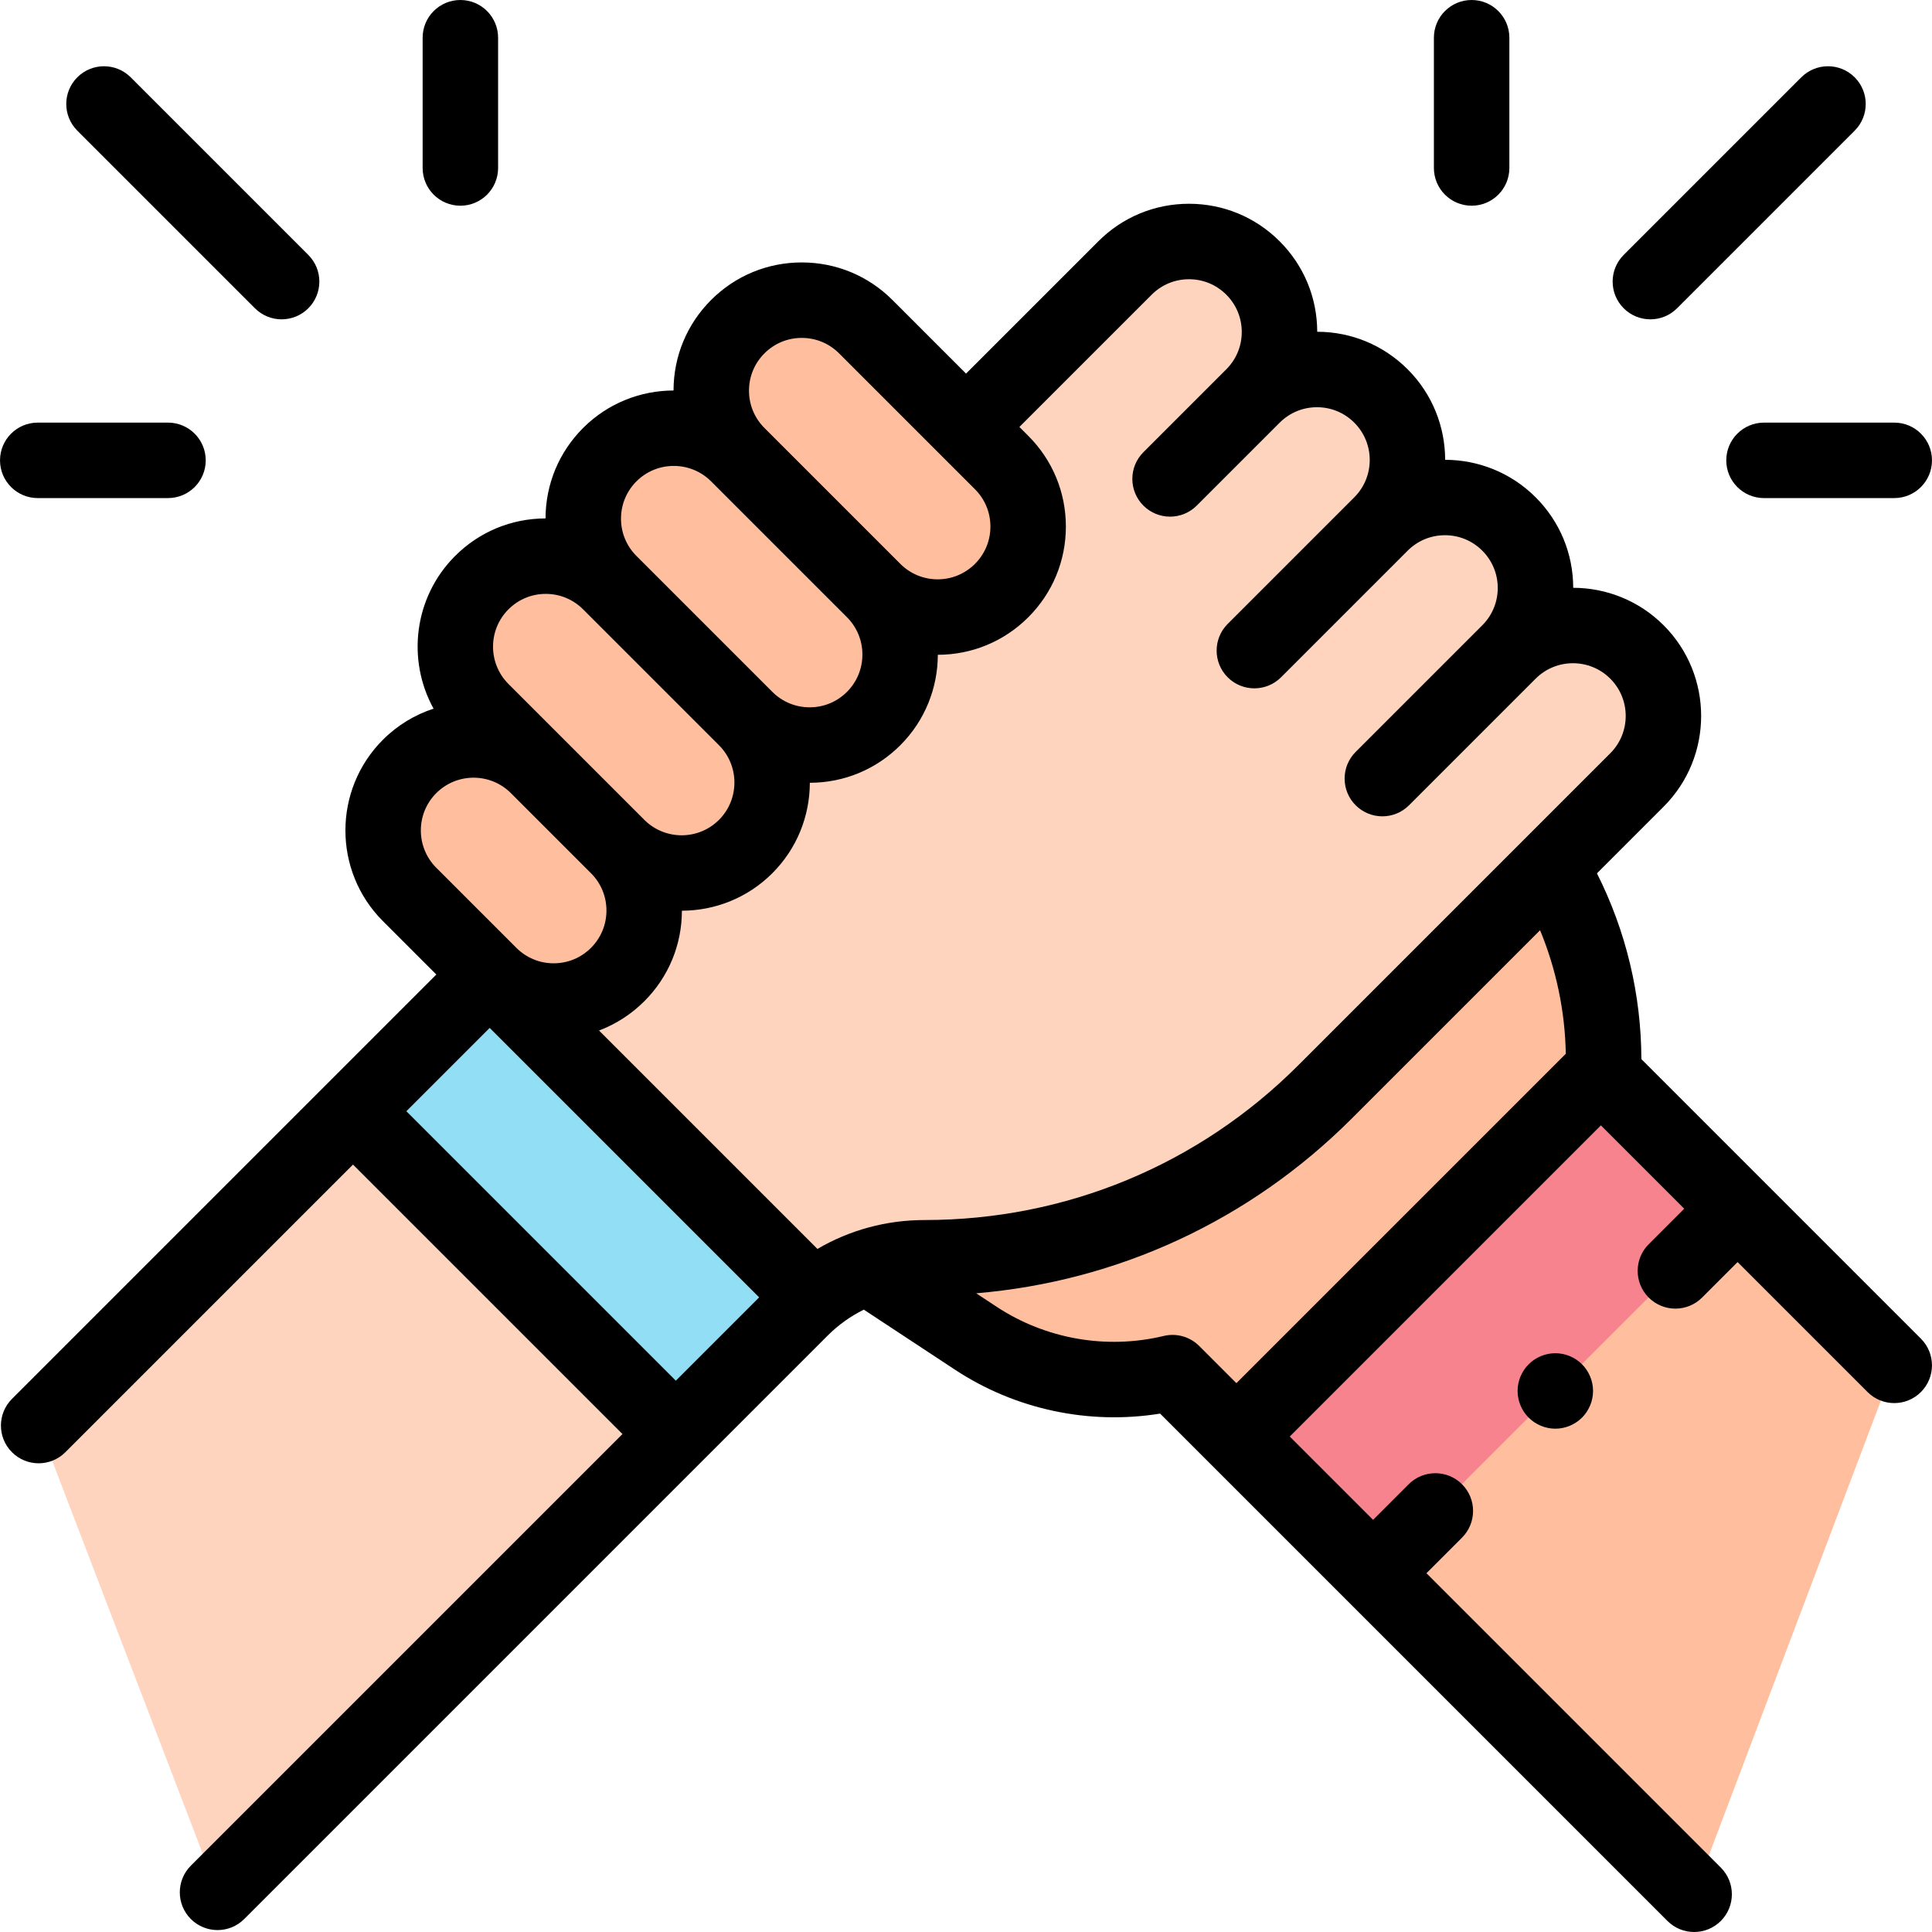
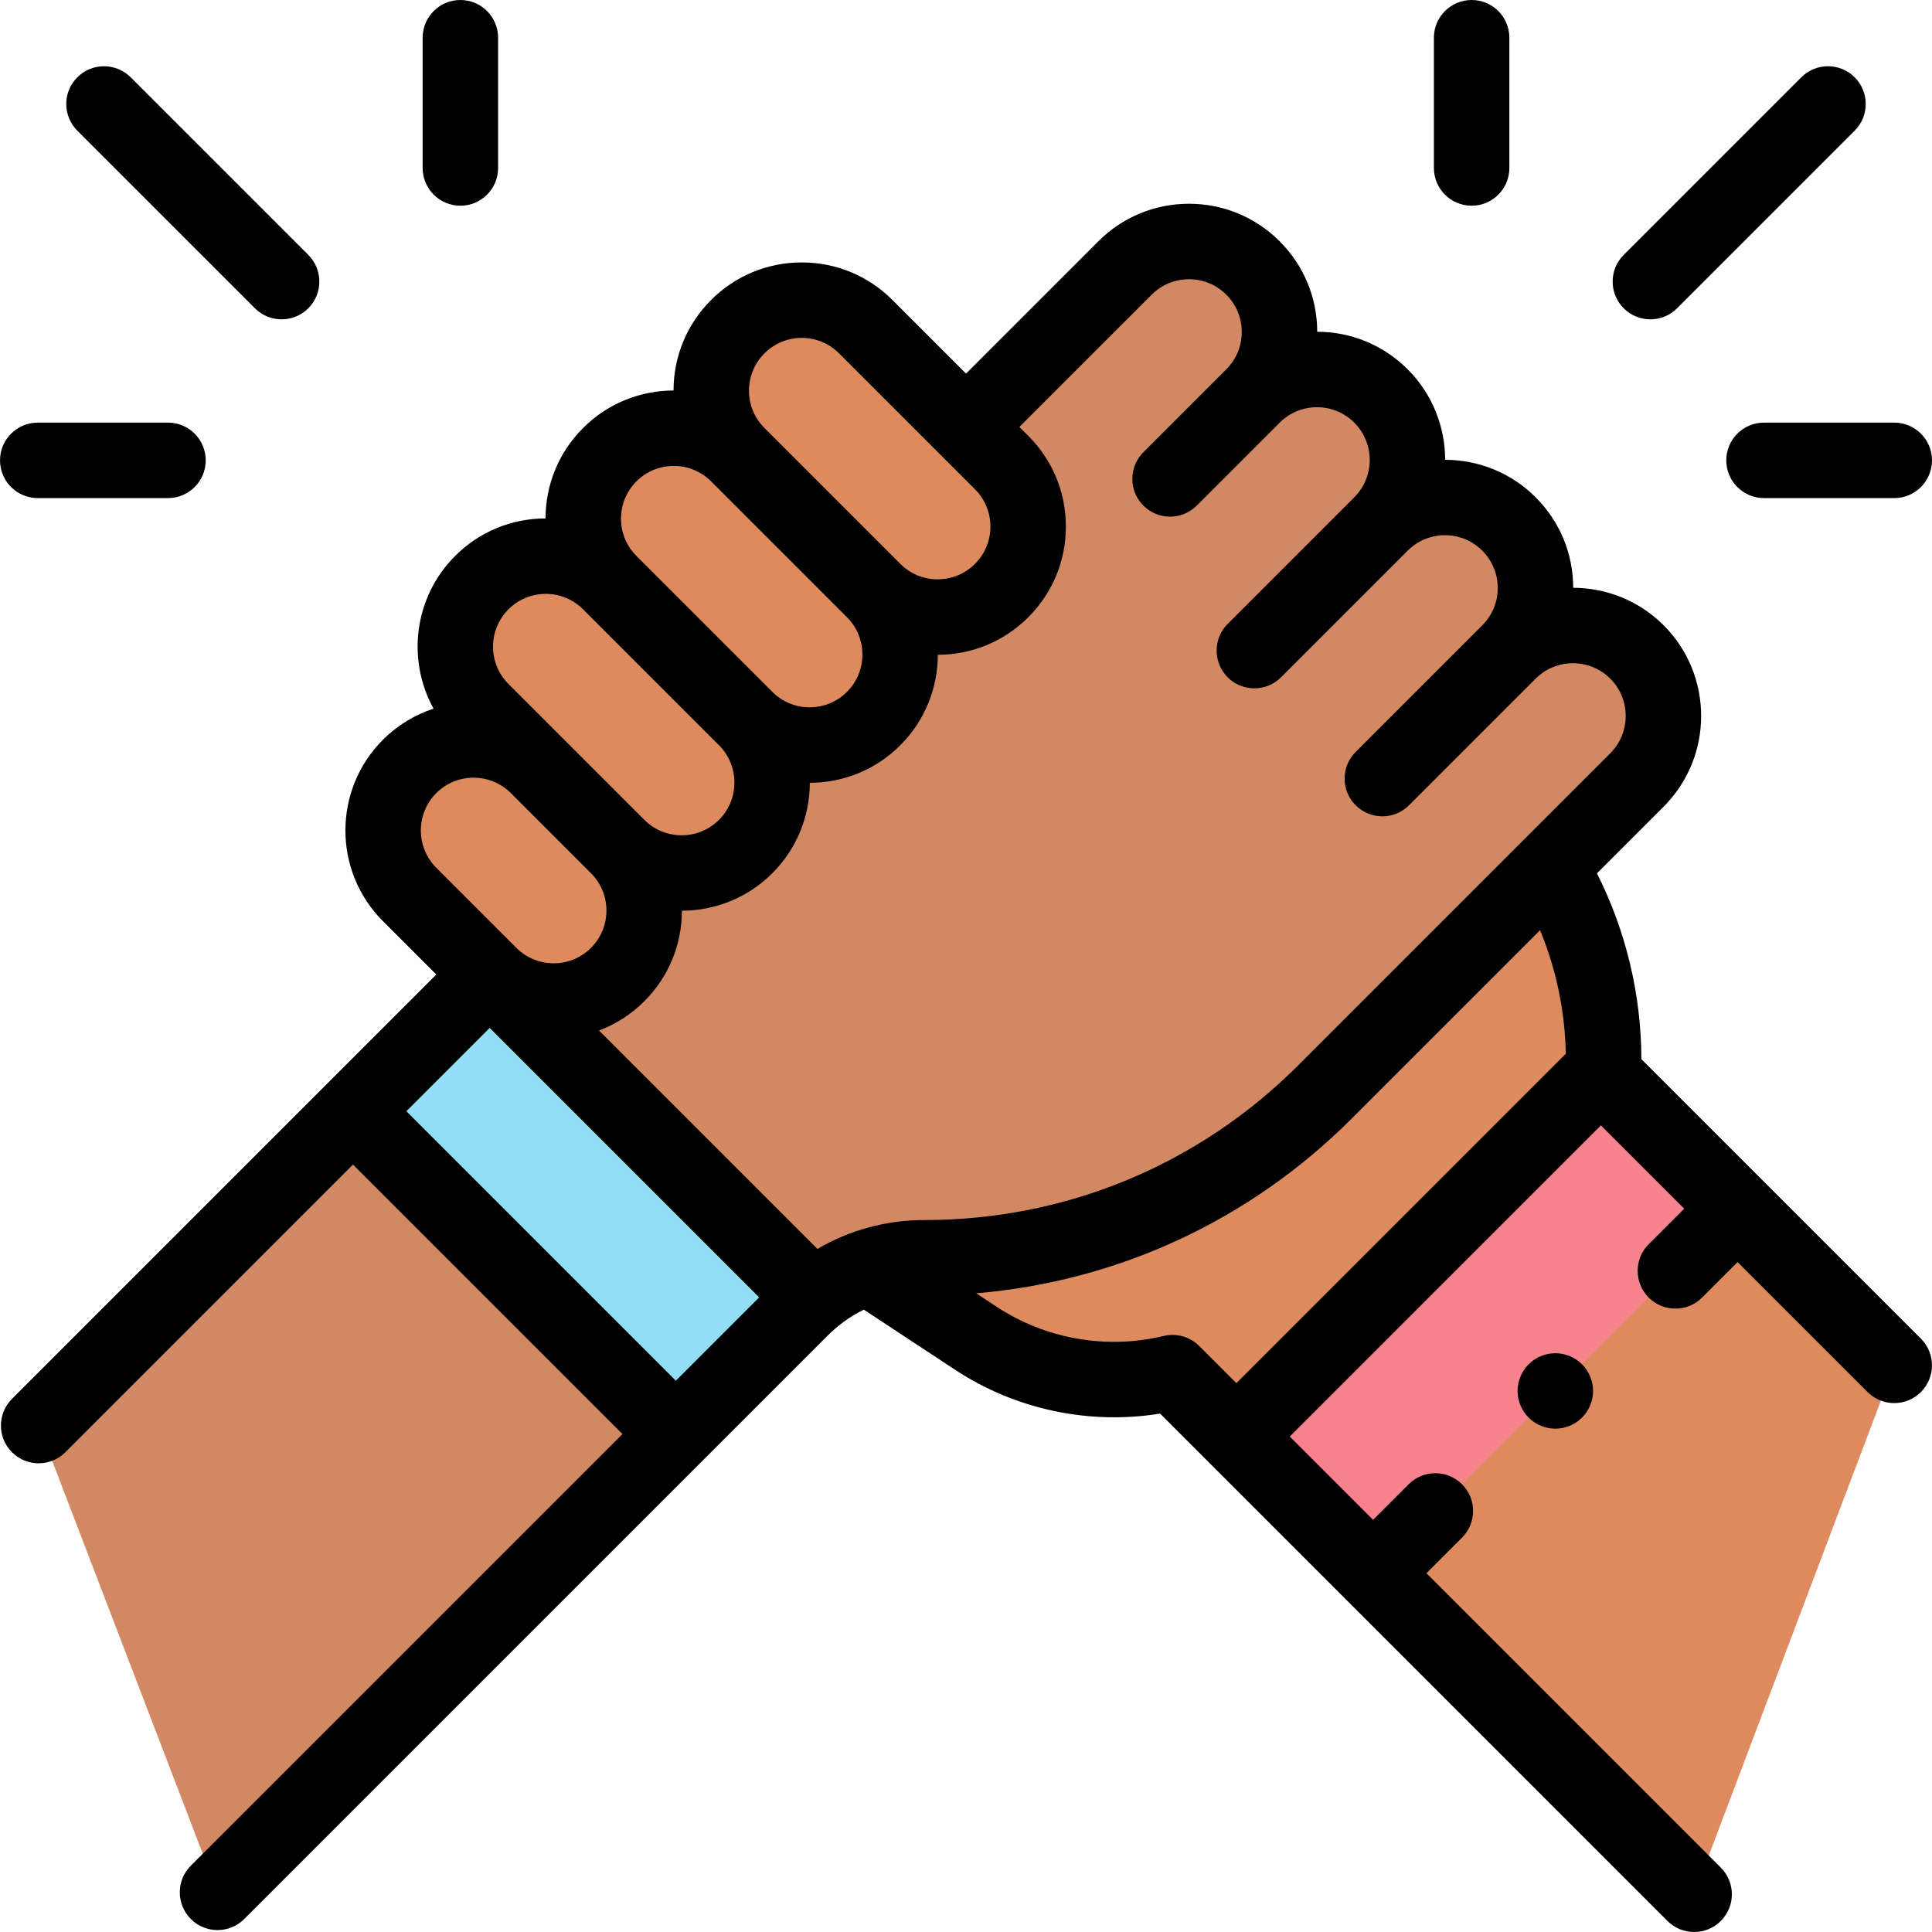
- <svg xmlns="http://www.w3.org/2000/svg" id="Capa_1" enable-background="new 0 0 512.01 512.01" height="512" viewBox="0 0 512.01 512.01" width="512">
-   <g id="XMLID_2112_">
-     <path id="XMLID_3003_" d="m232.213 337.267 26.407 17.394c15.362 10.118 34.23 13.417 52.114 9.111l138.239 138.239 53.032-140.171-85.521-85.521c0-15.854-1.916-31.511-5.621-46.66z" fill="#ffbf9e" />
-     <path id="XMLID_1432_" d="m433.819 172.783c-9.367-9.367-24.553-9.367-33.919 0 9.366-9.367 9.366-24.553 0-33.919-9.367-9.366-24.553-9.366-33.919 0 9.367-9.366 9.367-24.553 0-33.919-9.366-9.367-24.553-9.367-33.919 0 9.366-9.367 9.366-24.553 0-33.919-9.367-9.366-24.553-9.366-33.919 0l-41.543 41.543-126.826 145.695-119.53 119.53 47.406 123.706 154.604-154.604c8.688-8.688 20.473-13.57 32.76-13.57 39.813 0 77.996-15.816 106.149-43.968l82.656-82.656c9.367-9.366 9.367-24.553 0-33.919z" fill="#ffd4be" />
-     <path id="XMLID_1429_" d="m93.55 294.489 85.556 85.556 33.148-33.148c1.031-1.031 2.11-2.005 3.224-2.928l-85.704-85.704z" fill="#91def5" />
-     <path id="XMLID_1427_" d="m325.768 324.898h136.615v51.229h-136.615z" fill="#f6838d" transform="matrix(.707 -.707 .707 .707 -132.427 381.317)" />
-     <g id="XMLID_2973_" fill="#ffbf9e">
-       <path id="XMLID_2976_" d="m163.694 224.345-36.013-36.013c-9.367-9.367-9.367-24.553 0-33.919 9.367-9.367 24.553-9.367 33.919 0l36.013 36.013c9.367 9.367 9.367 24.553 0 33.919-9.367 9.367-24.553 9.367-33.919 0z" />
-       <path id="XMLID_2975_" d="m197.613 190.426-36.013-36.013c-9.367-9.367-9.367-24.553 0-33.919 9.367-9.367 24.553-9.367 33.919 0l36.013 36.013c9.367 9.367 9.367 24.553 0 33.919-9.366 9.366-24.553 9.366-33.919 0z" />
-       <path id="XMLID_2974_" d="m231.532 156.507-36.013-36.013c-9.367-9.367-9.367-24.553 0-33.919 9.367-9.367 24.553-9.367 33.919 0l36.013 36.013c9.367 9.367 9.367 24.553 0 33.919-9.366 9.366-24.552 9.366-33.919 0z" />
-     </g>
-     <g id="XMLID_1425_">
-       <path id="XMLID_2972_" d="m129.774 258.264-21.226-21.226c-9.367-9.367-9.367-24.553 0-33.919 9.367-9.367 24.553-9.367 33.919 0l21.226 21.226c9.367 9.367 9.367 24.553 0 33.919-9.366 9.367-24.552 9.367-33.919 0z" fill="#ffbf9e" />
-     </g>
-     <g id="XMLID_428_">
-       <path id="XMLID_760_" d="m434.99 280.683c-.042-17.126-4.078-33.957-11.773-49.236l17.674-17.674c13.25-13.25 13.25-34.811 0-48.062-6.609-6.609-15.285-9.92-23.967-9.936-.012-9.06-3.545-17.575-9.952-23.983-6.613-6.612-15.296-9.924-23.983-9.936-.012-8.687-3.324-17.37-9.937-23.983-6.404-6.403-14.914-9.936-23.967-9.952-.017-9.053-3.549-17.563-9.952-23.967-6.419-6.419-14.954-9.954-24.031-9.954s-17.612 3.535-24.03 9.954l-35.056 35.056-19.506-19.507c-6.419-6.419-14.953-9.954-24.031-9.954s-17.612 3.535-24.03 9.954c-6.408 6.408-9.94 14.923-9.953 23.983-8.681.016-17.358 3.327-23.967 9.936-6.404 6.404-9.936 14.913-9.953 23.967-9.053.017-17.563 3.549-23.967 9.953-10.942 10.942-12.838 27.547-5.709 40.464-4.91 1.605-9.527 4.346-13.423 8.242-13.25 13.251-13.25 34.811 0 48.062l14.155 14.155-112.458 112.458c-3.905 3.905-3.905 10.237 0 14.143 1.953 1.952 4.512 2.929 7.071 2.929s5.119-.977 7.071-2.929l76.234-76.234 71.413 71.413-114.384 114.384c-3.905 3.905-3.905 10.237 0 14.143 1.953 1.952 4.512 2.929 7.071 2.929s5.119-.977 7.071-2.929l154.604-154.604c2.848-2.848 6.09-5.156 9.598-6.892l24.196 15.937c16.003 10.54 35.514 14.658 54.325 11.612l134.457 134.457c1.953 1.952 4.512 2.929 7.071 2.929s5.119-.977 7.071-2.929c3.905-3.905 3.905-10.237 0-14.143l-78.014-78.014 9.431-9.431c3.905-3.905 3.905-10.237 0-14.143-3.905-3.904-10.237-3.904-14.143 0l-9.431 9.431-22.081-22.081 82.458-82.459 22.082 22.082-9.41 9.41c-3.905 3.906-3.905 10.237 0 14.143 1.953 1.952 4.512 2.929 7.071 2.929s5.119-.977 7.071-2.929l9.41-9.41 34.445 34.445c1.953 1.952 4.512 2.929 7.071 2.929s5.119-.977 7.071-2.929c3.905-3.905 3.905-10.237 0-14.143zm-129.776-202.587c2.641-2.641 6.153-4.096 9.888-4.096s7.247 1.455 9.888 4.096c2.642 2.641 4.096 6.153 4.096 9.888 0 3.736-1.455 7.248-4.096 9.889l-21.975 21.975c-3.905 3.905-3.905 10.237 0 14.143s10.237 3.905 14.143 0l21.975-21.975c2.641-2.642 6.153-4.096 9.889-4.096 3.735 0 7.247 1.455 9.888 4.096 5.453 5.453 5.453 14.324 0 19.777l-33.556 33.556c-3.905 3.905-3.905 10.237 0 14.143 1.953 1.953 4.512 2.929 7.071 2.929s5.119-.976 7.071-2.929l33.556-33.556c2.641-2.642 6.153-4.096 9.888-4.096 3.736 0 7.248 1.455 9.889 4.096s4.096 6.153 4.096 9.888-1.455 7.247-4.096 9.888l-33.556 33.556c-3.905 3.905-3.905 10.237 0 14.143 1.953 1.953 4.512 2.929 7.071 2.929s5.119-.976 7.071-2.929l33.555-33.556c5.452-5.453 14.325-5.452 19.777 0 5.453 5.453 5.453 14.325 0 19.777l-82.656 82.656c-26.464 26.465-61.65 41.04-99.078 41.04-10.135 0-19.857 2.669-28.379 7.656l-57.881-57.881c4.454-1.682 8.542-4.299 12.01-7.767 6.408-6.408 9.94-14.923 9.953-23.983 8.681-.016 17.358-3.328 23.967-9.937s9.92-15.285 9.936-23.967c9.06-.012 17.576-3.545 23.983-9.953 6.609-6.609 9.92-15.285 9.936-23.967 9.06-.012 17.575-3.545 23.982-9.952 6.419-6.419 9.954-14.953 9.954-24.031s-3.535-17.612-9.954-24.031l-2.365-2.365zm-102.623 15.549c2.641-2.641 6.153-4.096 9.888-4.096s7.247 1.455 9.888 4.096l36.014 36.013c2.641 2.641 4.096 6.153 4.096 9.888s-1.455 7.247-4.096 9.889c-2.641 2.641-6.153 4.096-9.888 4.096-3.734 0-7.244-1.454-9.885-4.093-.001-.001-.002-.002-.003-.004l-36.014-36.013c-2.641-2.641-4.096-6.153-4.096-9.888s1.454-7.246 4.096-9.888zm-33.92 33.919c2.727-2.727 6.307-4.089 9.889-4.089 3.581 0 7.163 1.363 9.888 4.089l36.013 36.013c5.453 5.453 5.452 14.325 0 19.778-2.641 2.641-6.153 4.096-9.888 4.096-3.734 0-7.244-1.454-9.885-4.093-.001-.001-.002-.002-.003-.004l-36.013-36.013c-2.642-2.641-4.096-6.153-4.096-9.889-.001-3.735 1.454-7.246 4.095-9.888zm-33.919 33.92c2.641-2.642 6.153-4.096 9.888-4.096 3.736 0 7.248 1.455 9.889 4.096l36.013 36.013c5.453 5.453 5.453 14.325 0 19.777s-14.325 5.453-19.778 0l-36.013-36.013c-5.452-5.452-5.452-14.325.001-19.777zm-19.133 48.706c2.727-2.727 6.308-4.089 9.889-4.089 3.576 0 7.154 1.361 9.878 4.08l21.236 21.236c2.641 2.641 4.096 6.153 4.096 9.888s-1.455 7.247-4.096 9.889-6.153 4.096-9.889 4.096c-3.732 0-7.242-1.453-9.883-4.091l-.005-.005-21.226-21.226c-5.452-5.454-5.452-14.326 0-19.778zm-7.926 84.299 22.082-22.082 71.414 71.413-22.082 22.082zm210.112 62.211c-2.463-2.462-6.029-3.471-9.413-2.65-15.135 3.643-31.271.823-44.271-7.74l-5.416-3.568c37.605-3.164 72.539-19.32 99.53-46.312l49.906-49.905c4.293 10.375 6.609 21.464 6.822 32.736l-87.298 87.299z" />
-       <path id="XMLID_805_" d="m405.115 361.555c-1.86 1.86-2.93 4.43-2.93 7.07 0 2.63 1.07 5.21 2.93 7.069 1.86 1.86 4.44 2.931 7.07 2.931 2.64 0 5.21-1.07 7.07-2.931 1.86-1.859 2.93-4.439 2.93-7.069 0-2.641-1.07-5.21-2.93-7.07s-4.44-2.93-7.07-2.93-5.21 1.07-7.07 2.93z" />
-       <path id="XMLID_809_" d="m67.563 81.7c1.953 1.953 4.512 2.929 7.071 2.929s5.119-.976 7.071-2.929c3.905-3.905 3.905-10.237 0-14.143l-47.071-47.071c-3.905-3.905-10.237-3.905-14.143 0s-3.905 10.237 0 14.143z" />
-       <path id="XMLID_858_" d="m122.005 54.516c5.523 0 10-4.477 10-10v-34.516c0-5.523-4.477-10-10-10s-10 4.477-10 10v34.516c0 5.523 4.477 10 10 10z" />
-       <path id="XMLID_1014_" d="m10.005 132h34.516c5.523 0 10-4.477 10-10s-4.477-10-10-10h-34.516c-5.523 0-10 4.477-10 10s4.477 10 10 10z" />
-       <path id="XMLID_1020_" d="m437.376 84.629c2.559 0 5.119-.976 7.071-2.929l47.071-47.071c3.905-3.905 3.905-10.237 0-14.143s-10.237-3.905-14.143 0l-47.071 47.071c-3.905 3.905-3.905 10.237 0 14.143 1.954 1.953 4.513 2.929 7.072 2.929z" />
-       <path id="XMLID_1029_" d="m390.005 54.516c5.523 0 10-4.477 10-10v-34.516c0-5.523-4.477-10-10-10s-10 4.477-10 10v34.516c0 5.523 4.477 10 10 10z" />
-       <path id="XMLID_1030_" d="m457.49 122c0 5.523 4.477 10 10 10h34.516c5.523 0 10-4.477 10-10s-4.477-10-10-10h-34.516c-5.523 0-10 4.477-10 10z" />
+ <svg xmlns="http://www.w3.org/2000/svg" version="1.1" width="512" height="512" x="0" y="0" viewBox="0 0 512.01 512.01" style="enable-background:new 0 0 512 512" xml:space="preserve" class="">
+   <g>
+     <g id="XMLID_2112_">
+       <path id="XMLID_3003_" d="m232.213 337.267 26.407 17.394c15.362 10.118 34.23 13.417 52.114 9.111l138.239 138.239 53.032-140.171-85.521-85.521c0-15.854-1.916-31.511-5.621-46.66z" fill="#de8a5f" data-original="#ffbf9e" style="" class="" />
+       <path id="XMLID_1432_" d="m433.819 172.783c-9.367-9.367-24.553-9.367-33.919 0 9.366-9.367 9.366-24.553 0-33.919-9.367-9.366-24.553-9.366-33.919 0 9.367-9.366 9.367-24.553 0-33.919-9.366-9.367-24.553-9.367-33.919 0 9.366-9.367 9.366-24.553 0-33.919-9.367-9.366-24.553-9.366-33.919 0l-41.543 41.543-126.826 145.695-119.53 119.53 47.406 123.706 154.604-154.604c8.688-8.688 20.473-13.57 32.76-13.57 39.813 0 77.996-15.816 106.149-43.968l82.656-82.656c9.367-9.366 9.367-24.553 0-33.919z" fill="#d28863" data-original="#ffd4be" style="" class="" />
+       <path id="XMLID_1429_" d="m93.55 294.489 85.556 85.556 33.148-33.148c1.031-1.031 2.11-2.005 3.224-2.928l-85.704-85.704z" fill="#91def5" data-original="#91def5" style="" />
+       <path id="XMLID_1427_" d="m325.768 324.898h136.615v51.229h-136.615z" fill="#f6838d" transform="matrix(.707 -.707 .707 .707 -132.427 381.317)" data-original="#f6838d" style="" class="" />
+       <g id="XMLID_2973_" fill="#ffbf9e">
+         <path id="XMLID_2976_" d="m163.694 224.345-36.013-36.013c-9.367-9.367-9.367-24.553 0-33.919 9.367-9.367 24.553-9.367 33.919 0l36.013 36.013c9.367 9.367 9.367 24.553 0 33.919-9.367 9.367-24.553 9.367-33.919 0z" fill="#de8a5f" data-original="#ffbf9e" style="" class="" />
+         <path id="XMLID_2975_" d="m197.613 190.426-36.013-36.013c-9.367-9.367-9.367-24.553 0-33.919 9.367-9.367 24.553-9.367 33.919 0l36.013 36.013c9.367 9.367 9.367 24.553 0 33.919-9.366 9.366-24.553 9.366-33.919 0z" fill="#de8a5f" data-original="#ffbf9e" style="" class="" />
+         <path id="XMLID_2974_" d="m231.532 156.507-36.013-36.013c-9.367-9.367-9.367-24.553 0-33.919 9.367-9.367 24.553-9.367 33.919 0l36.013 36.013c9.367 9.367 9.367 24.553 0 33.919-9.366 9.366-24.552 9.366-33.919 0z" fill="#de8a5f" data-original="#ffbf9e" style="" class="" />
+       </g>
+       <g id="XMLID_1425_">
+         <path id="XMLID_2972_" d="m129.774 258.264-21.226-21.226c-9.367-9.367-9.367-24.553 0-33.919 9.367-9.367 24.553-9.367 33.919 0l21.226 21.226c9.367 9.367 9.367 24.553 0 33.919-9.366 9.367-24.552 9.367-33.919 0z" fill="#de8a5f" data-original="#ffbf9e" style="" class="" />
+       </g>
+       <g id="XMLID_428_">
+         <path id="XMLID_760_" d="m434.99 280.683c-.042-17.126-4.078-33.957-11.773-49.236l17.674-17.674c13.25-13.25 13.25-34.811 0-48.062-6.609-6.609-15.285-9.92-23.967-9.936-.012-9.06-3.545-17.575-9.952-23.983-6.613-6.612-15.296-9.924-23.983-9.936-.012-8.687-3.324-17.37-9.937-23.983-6.404-6.403-14.914-9.936-23.967-9.952-.017-9.053-3.549-17.563-9.952-23.967-6.419-6.419-14.954-9.954-24.031-9.954s-17.612 3.535-24.03 9.954l-35.056 35.056-19.506-19.507c-6.419-6.419-14.953-9.954-24.031-9.954s-17.612 3.535-24.03 9.954c-6.408 6.408-9.94 14.923-9.953 23.983-8.681.016-17.358 3.327-23.967 9.936-6.404 6.404-9.936 14.913-9.953 23.967-9.053.017-17.563 3.549-23.967 9.953-10.942 10.942-12.838 27.547-5.709 40.464-4.91 1.605-9.527 4.346-13.423 8.242-13.25 13.251-13.25 34.811 0 48.062l14.155 14.155-112.458 112.458c-3.905 3.905-3.905 10.237 0 14.143 1.953 1.952 4.512 2.929 7.071 2.929s5.119-.977 7.071-2.929l76.234-76.234 71.413 71.413-114.384 114.384c-3.905 3.905-3.905 10.237 0 14.143 1.953 1.952 4.512 2.929 7.071 2.929s5.119-.977 7.071-2.929l154.604-154.604c2.848-2.848 6.09-5.156 9.598-6.892l24.196 15.937c16.003 10.54 35.514 14.658 54.325 11.612l134.457 134.457c1.953 1.952 4.512 2.929 7.071 2.929s5.119-.977 7.071-2.929c3.905-3.905 3.905-10.237 0-14.143l-78.014-78.014 9.431-9.431c3.905-3.905 3.905-10.237 0-14.143-3.905-3.904-10.237-3.904-14.143 0l-9.431 9.431-22.081-22.081 82.458-82.459 22.082 22.082-9.41 9.41c-3.905 3.906-3.905 10.237 0 14.143 1.953 1.952 4.512 2.929 7.071 2.929s5.119-.977 7.071-2.929l9.41-9.41 34.445 34.445c1.953 1.952 4.512 2.929 7.071 2.929s5.119-.977 7.071-2.929c3.905-3.905 3.905-10.237 0-14.143zm-129.776-202.587c2.641-2.641 6.153-4.096 9.888-4.096s7.247 1.455 9.888 4.096c2.642 2.641 4.096 6.153 4.096 9.888 0 3.736-1.455 7.248-4.096 9.889l-21.975 21.975c-3.905 3.905-3.905 10.237 0 14.143s10.237 3.905 14.143 0l21.975-21.975c2.641-2.642 6.153-4.096 9.889-4.096 3.735 0 7.247 1.455 9.888 4.096 5.453 5.453 5.453 14.324 0 19.777l-33.556 33.556c-3.905 3.905-3.905 10.237 0 14.143 1.953 1.953 4.512 2.929 7.071 2.929s5.119-.976 7.071-2.929l33.556-33.556c2.641-2.642 6.153-4.096 9.888-4.096 3.736 0 7.248 1.455 9.889 4.096s4.096 6.153 4.096 9.888-1.455 7.247-4.096 9.888l-33.556 33.556c-3.905 3.905-3.905 10.237 0 14.143 1.953 1.953 4.512 2.929 7.071 2.929s5.119-.976 7.071-2.929l33.555-33.556c5.452-5.453 14.325-5.452 19.777 0 5.453 5.453 5.453 14.325 0 19.777l-82.656 82.656c-26.464 26.465-61.65 41.04-99.078 41.04-10.135 0-19.857 2.669-28.379 7.656l-57.881-57.881c4.454-1.682 8.542-4.299 12.01-7.767 6.408-6.408 9.94-14.923 9.953-23.983 8.681-.016 17.358-3.328 23.967-9.937s9.92-15.285 9.936-23.967c9.06-.012 17.576-3.545 23.983-9.953 6.609-6.609 9.92-15.285 9.936-23.967 9.06-.012 17.575-3.545 23.982-9.952 6.419-6.419 9.954-14.953 9.954-24.031s-3.535-17.612-9.954-24.031l-2.365-2.365zm-102.623 15.549c2.641-2.641 6.153-4.096 9.888-4.096s7.247 1.455 9.888 4.096l36.014 36.013c2.641 2.641 4.096 6.153 4.096 9.888s-1.455 7.247-4.096 9.889c-2.641 2.641-6.153 4.096-9.888 4.096-3.734 0-7.244-1.454-9.885-4.093-.001-.001-.002-.002-.003-.004l-36.014-36.013c-2.641-2.641-4.096-6.153-4.096-9.888s1.454-7.246 4.096-9.888zm-33.92 33.919c2.727-2.727 6.307-4.089 9.889-4.089 3.581 0 7.163 1.363 9.888 4.089l36.013 36.013c5.453 5.453 5.452 14.325 0 19.778-2.641 2.641-6.153 4.096-9.888 4.096-3.734 0-7.244-1.454-9.885-4.093-.001-.001-.002-.002-.003-.004l-36.013-36.013c-2.642-2.641-4.096-6.153-4.096-9.889-.001-3.735 1.454-7.246 4.095-9.888zm-33.919 33.92c2.641-2.642 6.153-4.096 9.888-4.096 3.736 0 7.248 1.455 9.889 4.096l36.013 36.013c5.453 5.453 5.453 14.325 0 19.777s-14.325 5.453-19.778 0l-36.013-36.013c-5.452-5.452-5.452-14.325.001-19.777zm-19.133 48.706c2.727-2.727 6.308-4.089 9.889-4.089 3.576 0 7.154 1.361 9.878 4.08l21.236 21.236c2.641 2.641 4.096 6.153 4.096 9.888s-1.455 7.247-4.096 9.889-6.153 4.096-9.889 4.096c-3.732 0-7.242-1.453-9.883-4.091l-.005-.005-21.226-21.226c-5.452-5.454-5.452-14.326 0-19.778zm-7.926 84.299 22.082-22.082 71.414 71.413-22.082 22.082zm210.112 62.211c-2.463-2.462-6.029-3.471-9.413-2.65-15.135 3.643-31.271.823-44.271-7.74l-5.416-3.568c37.605-3.164 72.539-19.32 99.53-46.312l49.906-49.905c4.293 10.375 6.609 21.464 6.822 32.736l-87.298 87.299z" fill="#000000" data-original="#000000" style="" class="" />
+         <path id="XMLID_805_" d="m405.115 361.555c-1.86 1.86-2.93 4.43-2.93 7.07 0 2.63 1.07 5.21 2.93 7.069 1.86 1.86 4.44 2.931 7.07 2.931 2.64 0 5.21-1.07 7.07-2.931 1.86-1.859 2.93-4.439 2.93-7.069 0-2.641-1.07-5.21-2.93-7.07s-4.44-2.93-7.07-2.93-5.21 1.07-7.07 2.93z" fill="#000000" data-original="#000000" style="" class="" />
+         <path id="XMLID_809_" d="m67.563 81.7c1.953 1.953 4.512 2.929 7.071 2.929s5.119-.976 7.071-2.929c3.905-3.905 3.905-10.237 0-14.143l-47.071-47.071c-3.905-3.905-10.237-3.905-14.143 0s-3.905 10.237 0 14.143z" fill="#000000" data-original="#000000" style="" class="" />
+         <path id="XMLID_858_" d="m122.005 54.516c5.523 0 10-4.477 10-10v-34.516c0-5.523-4.477-10-10-10s-10 4.477-10 10v34.516c0 5.523 4.477 10 10 10z" fill="#000000" data-original="#000000" style="" class="" />
+         <path id="XMLID_1014_" d="m10.005 132h34.516c5.523 0 10-4.477 10-10s-4.477-10-10-10h-34.516c-5.523 0-10 4.477-10 10s4.477 10 10 10z" fill="#000000" data-original="#000000" style="" class="" />
+         <path id="XMLID_1020_" d="m437.376 84.629c2.559 0 5.119-.976 7.071-2.929l47.071-47.071c3.905-3.905 3.905-10.237 0-14.143s-10.237-3.905-14.143 0l-47.071 47.071c-3.905 3.905-3.905 10.237 0 14.143 1.954 1.953 4.513 2.929 7.072 2.929z" fill="#000000" data-original="#000000" style="" class="" />
+         <path id="XMLID_1029_" d="m390.005 54.516c5.523 0 10-4.477 10-10v-34.516c0-5.523-4.477-10-10-10s-10 4.477-10 10v34.516c0 5.523 4.477 10 10 10z" fill="#000000" data-original="#000000" style="" class="" />
+         <path id="XMLID_1030_" d="m457.49 122c0 5.523 4.477 10 10 10h34.516c5.523 0 10-4.477 10-10s-4.477-10-10-10h-34.516c-5.523 0-10 4.477-10 10z" fill="#000000" data-original="#000000" style="" class="" />
+       </g>
    </g>
  </g>
</svg>
